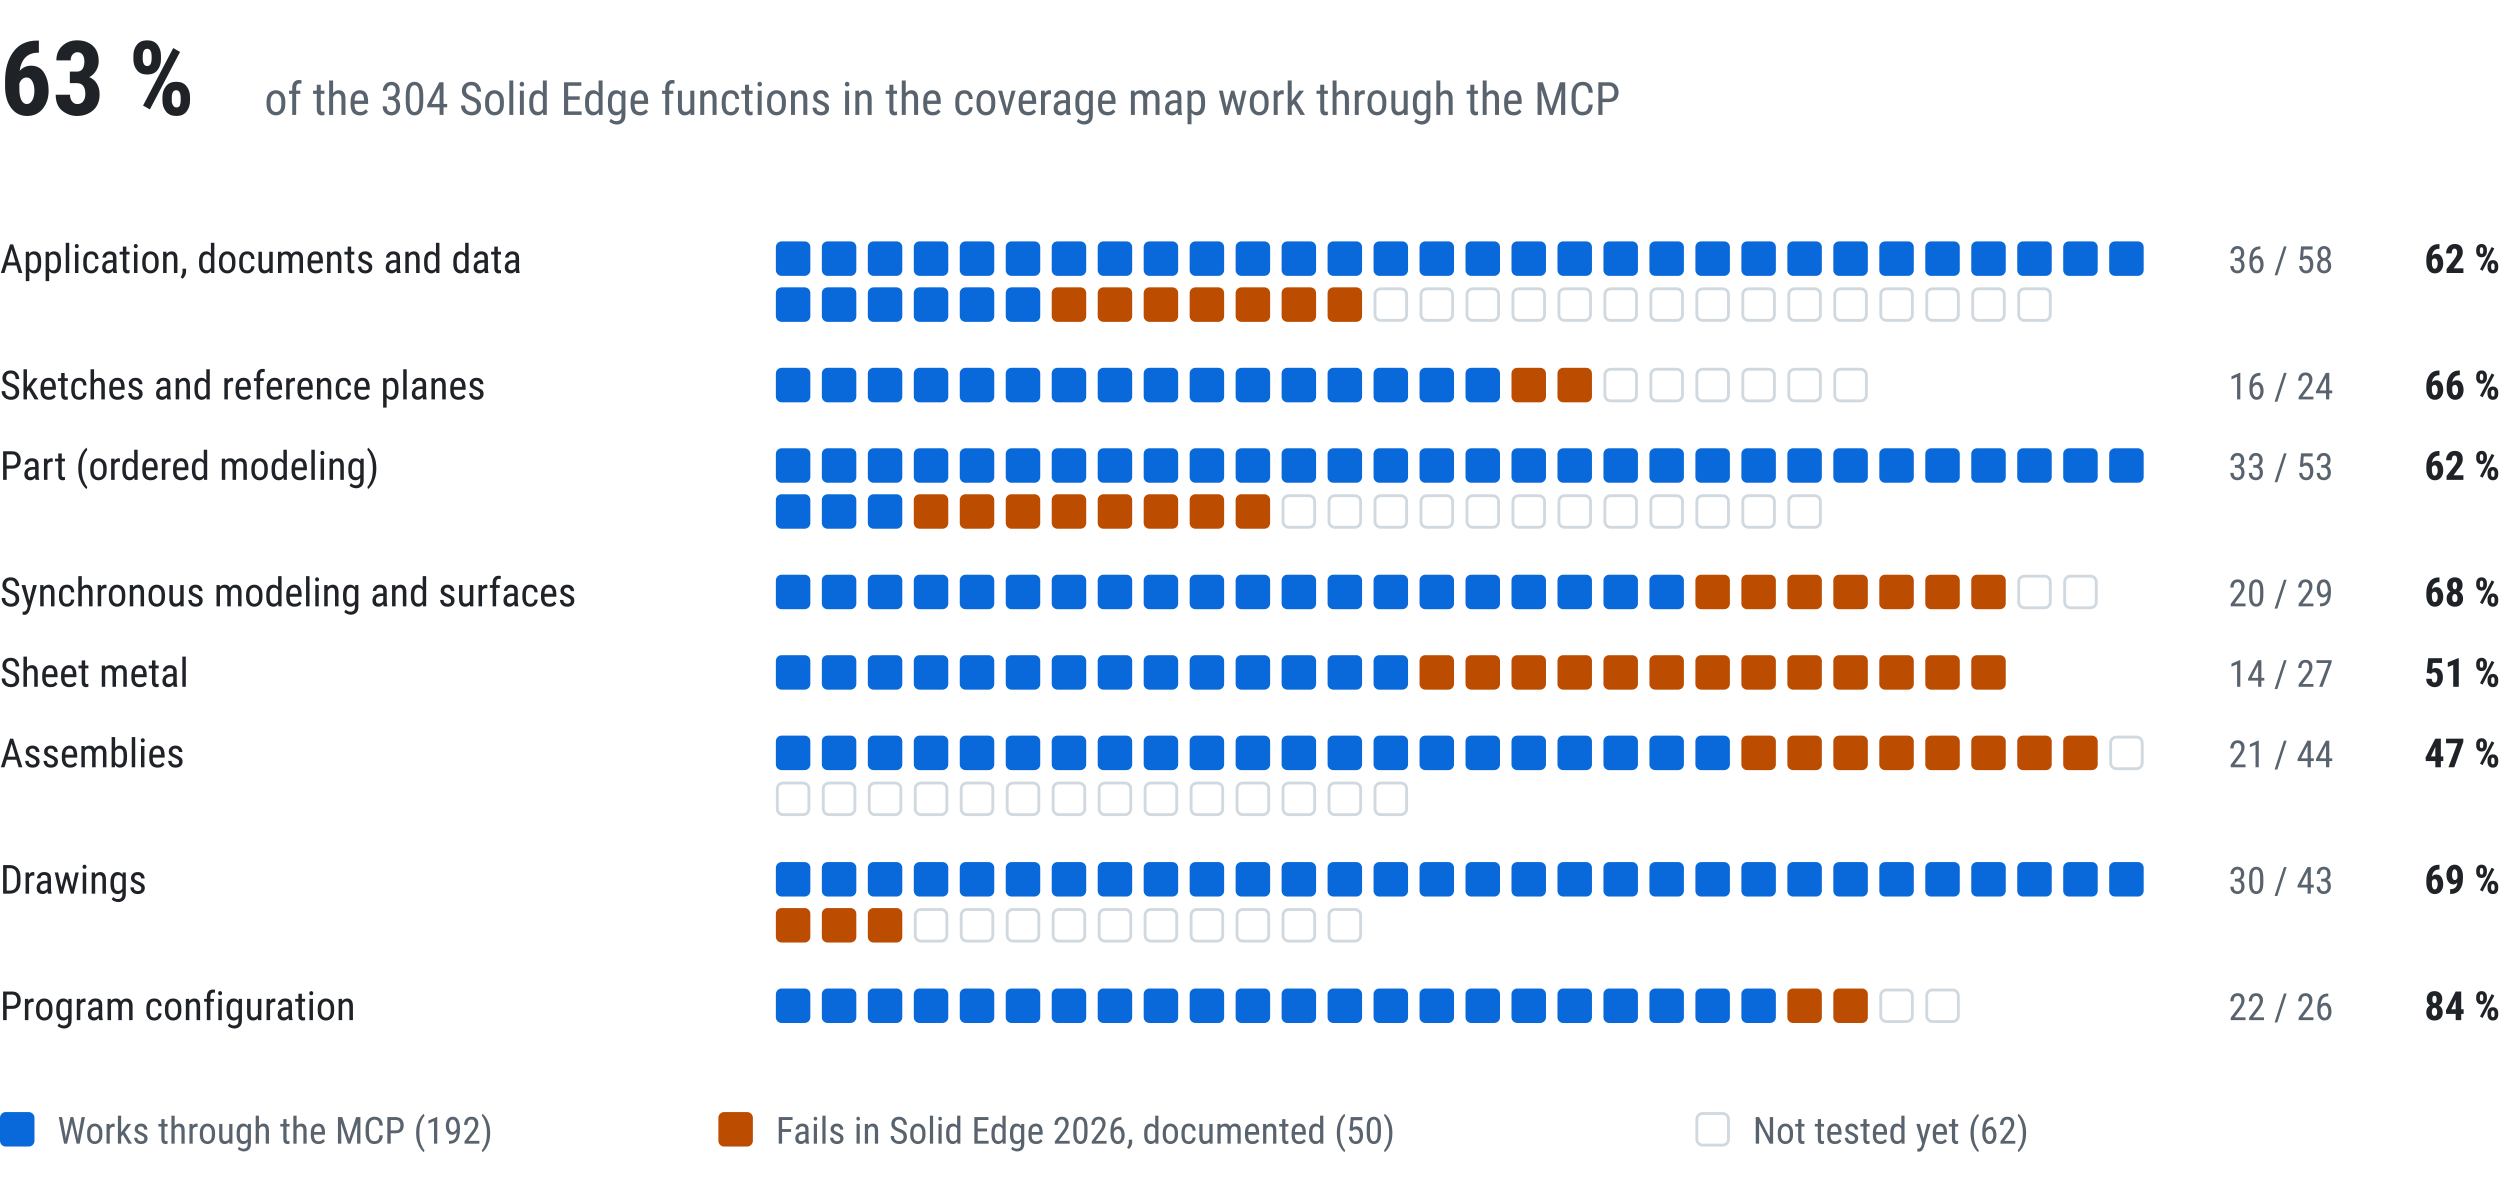
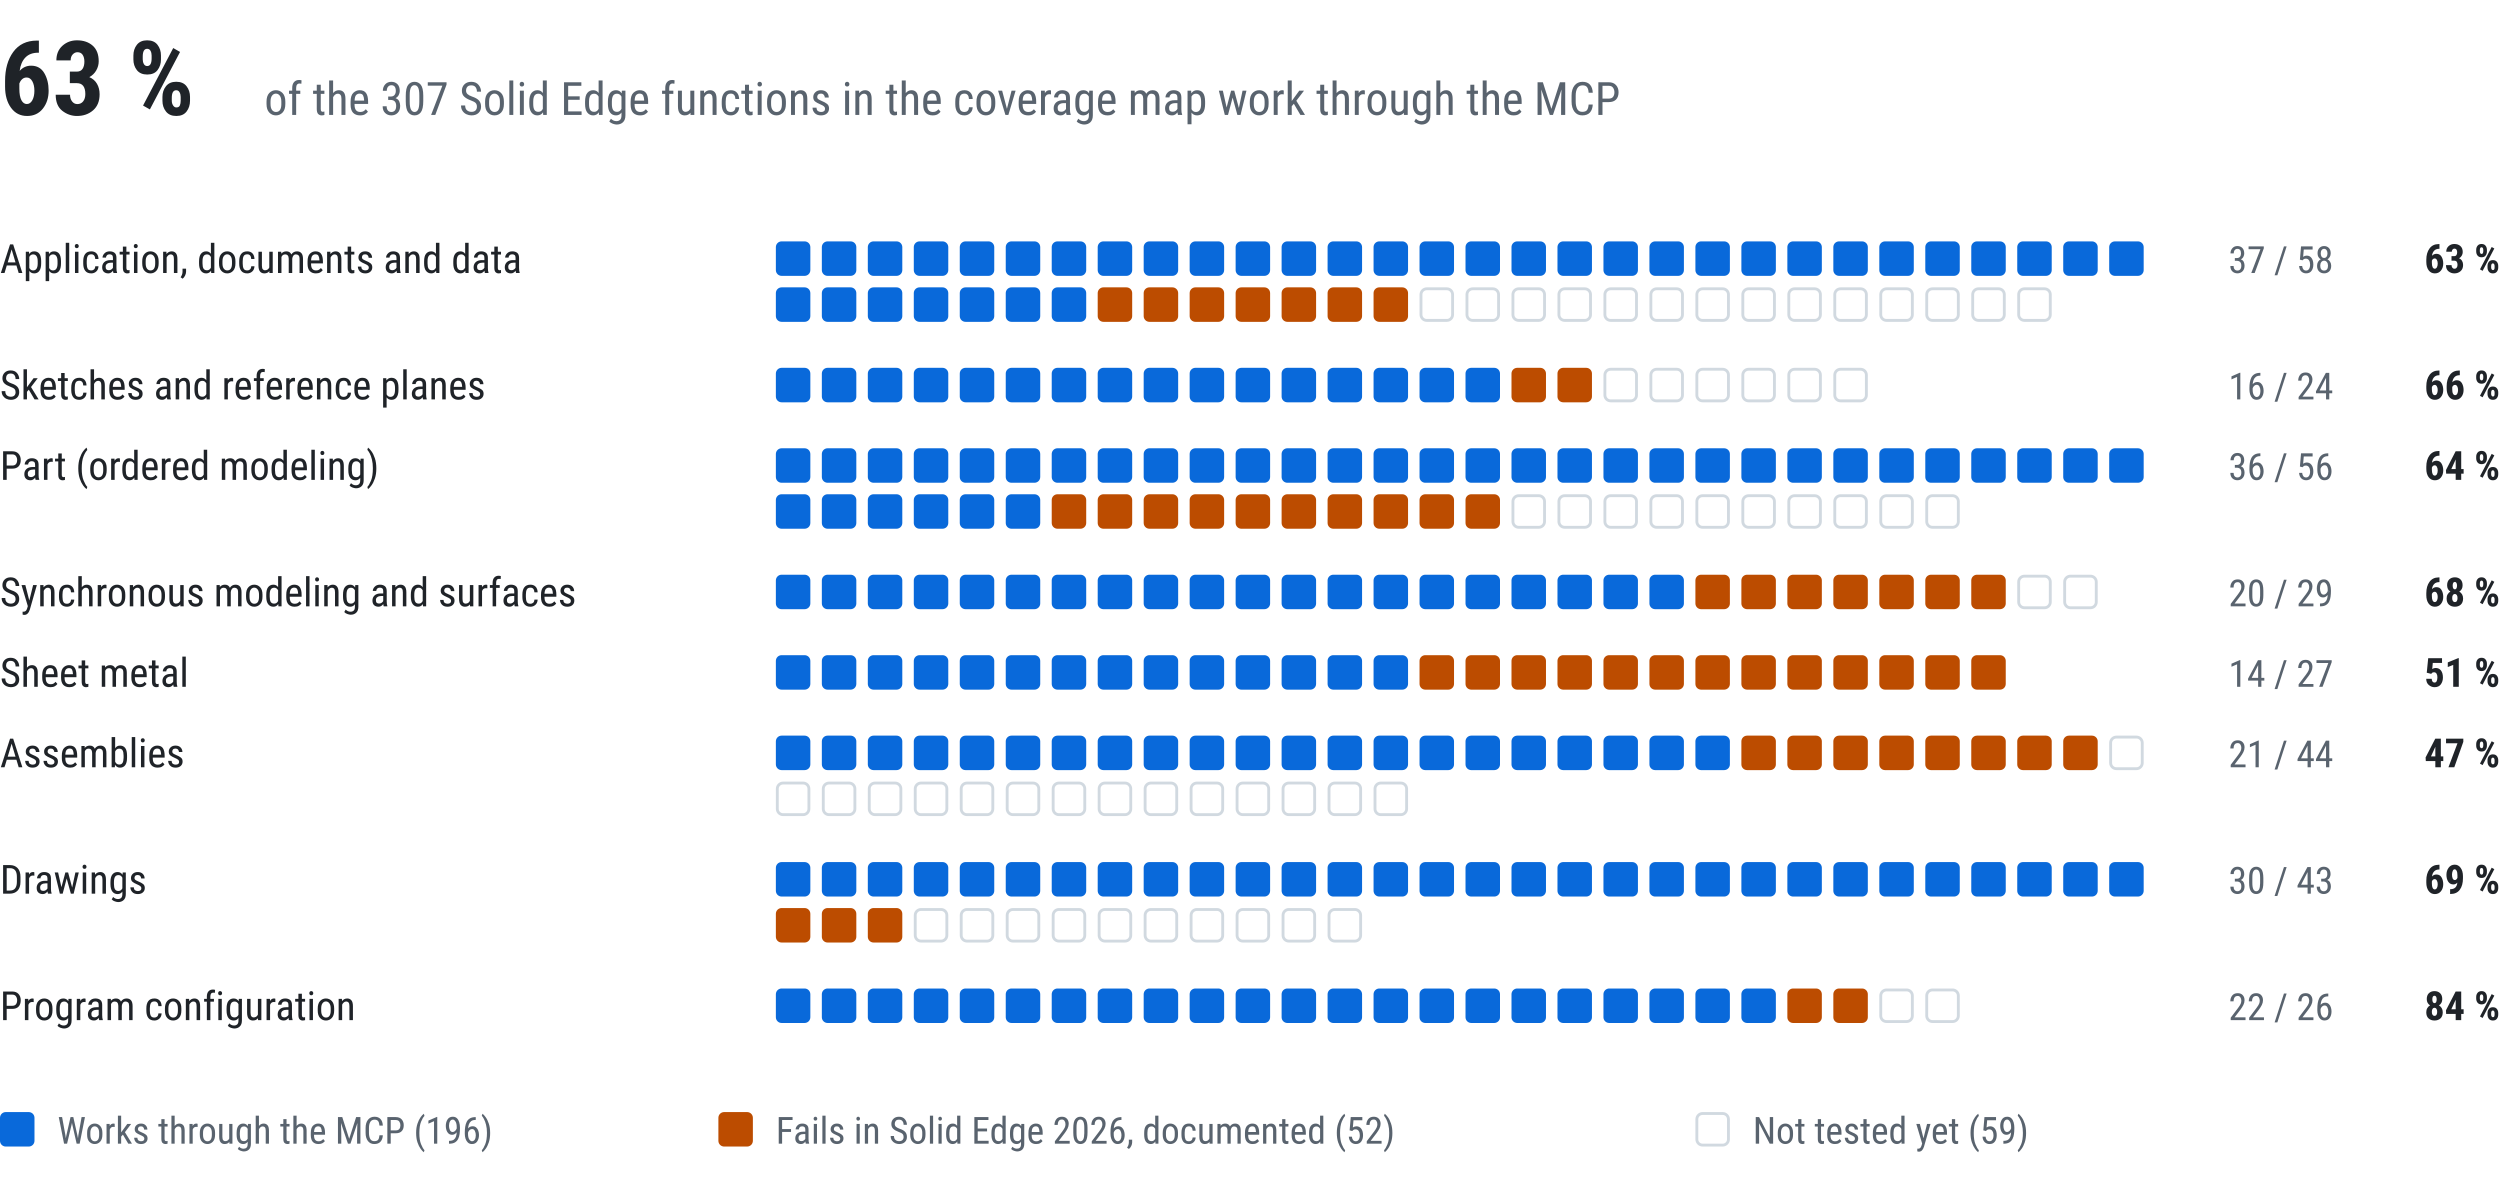
<svg xmlns="http://www.w3.org/2000/svg" width="870" height="410" viewBox="0 0 870 410" role="img" aria-labelledby="title desc">
  <g font-family="Bahnschrift, 'DIN Alternate', 'DIN 1451', D-DIN, Barlow, 'Roboto Condensed', 'Arial Narrow', sans-serif">
    <text x="0" y="40" font-size="36" font-weight="600" fill="#1f2328">63 %</text>
-     <text x="92" y="40" font-size="16" fill="#59636e">of the 304 Solid Edge functions in the coverage map work through the MCP</text>
+     <text x="92" y="40" font-size="16" fill="#59636e">of the 307 Solid Edge functions in the coverage map work through the MCP</text>
    <text x="0" y="95" font-size="14" fill="#1f2328">Application, documents and data</text>
    <rect x="270" y="84" width="12" height="12" rx="2" fill="#0969da" />
    <rect x="286" y="84" width="12" height="12" rx="2" fill="#0969da" />
    <rect x="302" y="84" width="12" height="12" rx="2" fill="#0969da" />
    <rect x="318" y="84" width="12" height="12" rx="2" fill="#0969da" />
    <rect x="334" y="84" width="12" height="12" rx="2" fill="#0969da" />
    <rect x="350" y="84" width="12" height="12" rx="2" fill="#0969da" />
    <rect x="366" y="84" width="12" height="12" rx="2" fill="#0969da" />
    <rect x="382" y="84" width="12" height="12" rx="2" fill="#0969da" />
    <rect x="398" y="84" width="12" height="12" rx="2" fill="#0969da" />
    <rect x="414" y="84" width="12" height="12" rx="2" fill="#0969da" />
    <rect x="430" y="84" width="12" height="12" rx="2" fill="#0969da" />
    <rect x="446" y="84" width="12" height="12" rx="2" fill="#0969da" />
    <rect x="462" y="84" width="12" height="12" rx="2" fill="#0969da" />
    <rect x="478" y="84" width="12" height="12" rx="2" fill="#0969da" />
    <rect x="494" y="84" width="12" height="12" rx="2" fill="#0969da" />
    <rect x="510" y="84" width="12" height="12" rx="2" fill="#0969da" />
    <rect x="526" y="84" width="12" height="12" rx="2" fill="#0969da" />
    <rect x="542" y="84" width="12" height="12" rx="2" fill="#0969da" />
    <rect x="558" y="84" width="12" height="12" rx="2" fill="#0969da" />
    <rect x="574" y="84" width="12" height="12" rx="2" fill="#0969da" />
    <rect x="590" y="84" width="12" height="12" rx="2" fill="#0969da" />
    <rect x="606" y="84" width="12" height="12" rx="2" fill="#0969da" />
    <rect x="622" y="84" width="12" height="12" rx="2" fill="#0969da" />
    <rect x="638" y="84" width="12" height="12" rx="2" fill="#0969da" />
    <rect x="654" y="84" width="12" height="12" rx="2" fill="#0969da" />
    <rect x="670" y="84" width="12" height="12" rx="2" fill="#0969da" />
    <rect x="686" y="84" width="12" height="12" rx="2" fill="#0969da" />
    <rect x="702" y="84" width="12" height="12" rx="2" fill="#0969da" />
    <rect x="718" y="84" width="12" height="12" rx="2" fill="#0969da" />
    <rect x="734" y="84" width="12" height="12" rx="2" fill="#0969da" />
    <rect x="270" y="100" width="12" height="12" rx="2" fill="#0969da" />
    <rect x="286" y="100" width="12" height="12" rx="2" fill="#0969da" />
    <rect x="302" y="100" width="12" height="12" rx="2" fill="#0969da" />
    <rect x="318" y="100" width="12" height="12" rx="2" fill="#0969da" />
    <rect x="334" y="100" width="12" height="12" rx="2" fill="#0969da" />
    <rect x="350" y="100" width="12" height="12" rx="2" fill="#0969da" />
-     <rect x="366" y="100" width="12" height="12" rx="2" fill="#bc4c00" />
+     <rect x="366" y="100" width="12" height="12" rx="2" fill="#0969da" />
    <rect x="382" y="100" width="12" height="12" rx="2" fill="#bc4c00" />
    <rect x="398" y="100" width="12" height="12" rx="2" fill="#bc4c00" />
    <rect x="414" y="100" width="12" height="12" rx="2" fill="#bc4c00" />
    <rect x="430" y="100" width="12" height="12" rx="2" fill="#bc4c00" />
    <rect x="446" y="100" width="12" height="12" rx="2" fill="#bc4c00" />
    <rect x="462" y="100" width="12" height="12" rx="2" fill="#bc4c00" />
-     <rect x="478.5" y="100.5" width="11" height="11" rx="2" fill="none" stroke="#d1d9e0" />
+     <rect x="478" y="100" width="12" height="12" rx="2" fill="#bc4c00" />
    <rect x="494.5" y="100.5" width="11" height="11" rx="2" fill="none" stroke="#d1d9e0" />
    <rect x="510.5" y="100.5" width="11" height="11" rx="2" fill="none" stroke="#d1d9e0" />
    <rect x="526.5" y="100.5" width="11" height="11" rx="2" fill="none" stroke="#d1d9e0" />
    <rect x="542.5" y="100.5" width="11" height="11" rx="2" fill="none" stroke="#d1d9e0" />
    <rect x="558.5" y="100.5" width="11" height="11" rx="2" fill="none" stroke="#d1d9e0" />
    <rect x="574.5" y="100.5" width="11" height="11" rx="2" fill="none" stroke="#d1d9e0" />
    <rect x="590.5" y="100.5" width="11" height="11" rx="2" fill="none" stroke="#d1d9e0" />
    <rect x="606.5" y="100.5" width="11" height="11" rx="2" fill="none" stroke="#d1d9e0" />
    <rect x="622.5" y="100.5" width="11" height="11" rx="2" fill="none" stroke="#d1d9e0" />
    <rect x="638.5" y="100.5" width="11" height="11" rx="2" fill="none" stroke="#d1d9e0" />
    <rect x="654.5" y="100.5" width="11" height="11" rx="2" fill="none" stroke="#d1d9e0" />
    <rect x="670.5" y="100.5" width="11" height="11" rx="2" fill="none" stroke="#d1d9e0" />
    <rect x="686.5" y="100.5" width="11" height="11" rx="2" fill="none" stroke="#d1d9e0" />
    <rect x="702.5" y="100.5" width="11" height="11" rx="2" fill="none" stroke="#d1d9e0" />
-     <text x="812" y="95" font-size="13" text-anchor="end" fill="#59636e">36 / 58</text>
-     <text x="870" y="95" font-size="14" font-weight="600" text-anchor="end" fill="#1f2328">62 %</text>
+     <text x="812" y="95" font-size="13" text-anchor="end" fill="#59636e">37 / 58</text>
+     <text x="870" y="95" font-size="14" font-weight="600" text-anchor="end" fill="#1f2328">63 %</text>
    <text x="0" y="139" font-size="14" fill="#1f2328">Sketches and reference planes</text>
    <rect x="270" y="128" width="12" height="12" rx="2" fill="#0969da" />
    <rect x="286" y="128" width="12" height="12" rx="2" fill="#0969da" />
    <rect x="302" y="128" width="12" height="12" rx="2" fill="#0969da" />
    <rect x="318" y="128" width="12" height="12" rx="2" fill="#0969da" />
    <rect x="334" y="128" width="12" height="12" rx="2" fill="#0969da" />
    <rect x="350" y="128" width="12" height="12" rx="2" fill="#0969da" />
    <rect x="366" y="128" width="12" height="12" rx="2" fill="#0969da" />
    <rect x="382" y="128" width="12" height="12" rx="2" fill="#0969da" />
    <rect x="398" y="128" width="12" height="12" rx="2" fill="#0969da" />
    <rect x="414" y="128" width="12" height="12" rx="2" fill="#0969da" />
    <rect x="430" y="128" width="12" height="12" rx="2" fill="#0969da" />
    <rect x="446" y="128" width="12" height="12" rx="2" fill="#0969da" />
    <rect x="462" y="128" width="12" height="12" rx="2" fill="#0969da" />
    <rect x="478" y="128" width="12" height="12" rx="2" fill="#0969da" />
    <rect x="494" y="128" width="12" height="12" rx="2" fill="#0969da" />
    <rect x="510" y="128" width="12" height="12" rx="2" fill="#0969da" />
    <rect x="526" y="128" width="12" height="12" rx="2" fill="#bc4c00" />
    <rect x="542" y="128" width="12" height="12" rx="2" fill="#bc4c00" />
    <rect x="558.5" y="128.5" width="11" height="11" rx="2" fill="none" stroke="#d1d9e0" />
    <rect x="574.5" y="128.5" width="11" height="11" rx="2" fill="none" stroke="#d1d9e0" />
    <rect x="590.5" y="128.5" width="11" height="11" rx="2" fill="none" stroke="#d1d9e0" />
    <rect x="606.5" y="128.5" width="11" height="11" rx="2" fill="none" stroke="#d1d9e0" />
    <rect x="622.5" y="128.5" width="11" height="11" rx="2" fill="none" stroke="#d1d9e0" />
    <rect x="638.5" y="128.5" width="11" height="11" rx="2" fill="none" stroke="#d1d9e0" />
    <text x="812" y="139" font-size="13" text-anchor="end" fill="#59636e">16 / 24</text>
    <text x="870" y="139" font-size="14" font-weight="600" text-anchor="end" fill="#1f2328">66 %</text>
    <text x="0" y="167" font-size="14" fill="#1f2328">Part (ordered modeling)</text>
    <rect x="270" y="156" width="12" height="12" rx="2" fill="#0969da" />
    <rect x="286" y="156" width="12" height="12" rx="2" fill="#0969da" />
    <rect x="302" y="156" width="12" height="12" rx="2" fill="#0969da" />
    <rect x="318" y="156" width="12" height="12" rx="2" fill="#0969da" />
    <rect x="334" y="156" width="12" height="12" rx="2" fill="#0969da" />
    <rect x="350" y="156" width="12" height="12" rx="2" fill="#0969da" />
    <rect x="366" y="156" width="12" height="12" rx="2" fill="#0969da" />
    <rect x="382" y="156" width="12" height="12" rx="2" fill="#0969da" />
    <rect x="398" y="156" width="12" height="12" rx="2" fill="#0969da" />
    <rect x="414" y="156" width="12" height="12" rx="2" fill="#0969da" />
    <rect x="430" y="156" width="12" height="12" rx="2" fill="#0969da" />
    <rect x="446" y="156" width="12" height="12" rx="2" fill="#0969da" />
    <rect x="462" y="156" width="12" height="12" rx="2" fill="#0969da" />
    <rect x="478" y="156" width="12" height="12" rx="2" fill="#0969da" />
    <rect x="494" y="156" width="12" height="12" rx="2" fill="#0969da" />
    <rect x="510" y="156" width="12" height="12" rx="2" fill="#0969da" />
    <rect x="526" y="156" width="12" height="12" rx="2" fill="#0969da" />
    <rect x="542" y="156" width="12" height="12" rx="2" fill="#0969da" />
    <rect x="558" y="156" width="12" height="12" rx="2" fill="#0969da" />
    <rect x="574" y="156" width="12" height="12" rx="2" fill="#0969da" />
    <rect x="590" y="156" width="12" height="12" rx="2" fill="#0969da" />
    <rect x="606" y="156" width="12" height="12" rx="2" fill="#0969da" />
    <rect x="622" y="156" width="12" height="12" rx="2" fill="#0969da" />
    <rect x="638" y="156" width="12" height="12" rx="2" fill="#0969da" />
    <rect x="654" y="156" width="12" height="12" rx="2" fill="#0969da" />
    <rect x="670" y="156" width="12" height="12" rx="2" fill="#0969da" />
    <rect x="686" y="156" width="12" height="12" rx="2" fill="#0969da" />
    <rect x="702" y="156" width="12" height="12" rx="2" fill="#0969da" />
    <rect x="718" y="156" width="12" height="12" rx="2" fill="#0969da" />
    <rect x="734" y="156" width="12" height="12" rx="2" fill="#0969da" />
    <rect x="270" y="172" width="12" height="12" rx="2" fill="#0969da" />
    <rect x="286" y="172" width="12" height="12" rx="2" fill="#0969da" />
    <rect x="302" y="172" width="12" height="12" rx="2" fill="#0969da" />
-     <rect x="318" y="172" width="12" height="12" rx="2" fill="#bc4c00" />
-     <rect x="334" y="172" width="12" height="12" rx="2" fill="#bc4c00" />
-     <rect x="350" y="172" width="12" height="12" rx="2" fill="#bc4c00" />
+     <rect x="318" y="172" width="12" height="12" rx="2" fill="#0969da" />
+     <rect x="334" y="172" width="12" height="12" rx="2" fill="#0969da" />
+     <rect x="350" y="172" width="12" height="12" rx="2" fill="#0969da" />
    <rect x="366" y="172" width="12" height="12" rx="2" fill="#bc4c00" />
    <rect x="382" y="172" width="12" height="12" rx="2" fill="#bc4c00" />
    <rect x="398" y="172" width="12" height="12" rx="2" fill="#bc4c00" />
    <rect x="414" y="172" width="12" height="12" rx="2" fill="#bc4c00" />
    <rect x="430" y="172" width="12" height="12" rx="2" fill="#bc4c00" />
-     <rect x="446.5" y="172.5" width="11" height="11" rx="2" fill="none" stroke="#d1d9e0" />
-     <rect x="462.5" y="172.5" width="11" height="11" rx="2" fill="none" stroke="#d1d9e0" />
-     <rect x="478.5" y="172.5" width="11" height="11" rx="2" fill="none" stroke="#d1d9e0" />
-     <rect x="494.5" y="172.5" width="11" height="11" rx="2" fill="none" stroke="#d1d9e0" />
-     <rect x="510.5" y="172.5" width="11" height="11" rx="2" fill="none" stroke="#d1d9e0" />
+     <rect x="446" y="172" width="12" height="12" rx="2" fill="#bc4c00" />
+     <rect x="462" y="172" width="12" height="12" rx="2" fill="#bc4c00" />
+     <rect x="478" y="172" width="12" height="12" rx="2" fill="#bc4c00" />
+     <rect x="494" y="172" width="12" height="12" rx="2" fill="#bc4c00" />
+     <rect x="510" y="172" width="12" height="12" rx="2" fill="#bc4c00" />
    <rect x="526.5" y="172.5" width="11" height="11" rx="2" fill="none" stroke="#d1d9e0" />
    <rect x="542.5" y="172.5" width="11" height="11" rx="2" fill="none" stroke="#d1d9e0" />
    <rect x="558.5" y="172.5" width="11" height="11" rx="2" fill="none" stroke="#d1d9e0" />
    <rect x="574.5" y="172.5" width="11" height="11" rx="2" fill="none" stroke="#d1d9e0" />
    <rect x="590.5" y="172.5" width="11" height="11" rx="2" fill="none" stroke="#d1d9e0" />
    <rect x="606.5" y="172.5" width="11" height="11" rx="2" fill="none" stroke="#d1d9e0" />
    <rect x="622.5" y="172.5" width="11" height="11" rx="2" fill="none" stroke="#d1d9e0" />
-     <text x="812" y="167" font-size="13" text-anchor="end" fill="#59636e">33 / 53</text>
-     <text x="870" y="167" font-size="14" font-weight="600" text-anchor="end" fill="#1f2328">62 %</text>
+     <rect x="638.5" y="172.5" width="11" height="11" rx="2" fill="none" stroke="#d1d9e0" />
+     <rect x="654.5" y="172.5" width="11" height="11" rx="2" fill="none" stroke="#d1d9e0" />
+     <rect x="670.5" y="172.5" width="11" height="11" rx="2" fill="none" stroke="#d1d9e0" />
+     <text x="812" y="167" font-size="13" text-anchor="end" fill="#59636e">36 / 56</text>
+     <text x="870" y="167" font-size="14" font-weight="600" text-anchor="end" fill="#1f2328">64 %</text>
    <text x="0" y="211" font-size="14" fill="#1f2328">Synchronous modeling and surfaces</text>
    <rect x="270" y="200" width="12" height="12" rx="2" fill="#0969da" />
    <rect x="286" y="200" width="12" height="12" rx="2" fill="#0969da" />
    <rect x="302" y="200" width="12" height="12" rx="2" fill="#0969da" />
    <rect x="318" y="200" width="12" height="12" rx="2" fill="#0969da" />
    <rect x="334" y="200" width="12" height="12" rx="2" fill="#0969da" />
    <rect x="350" y="200" width="12" height="12" rx="2" fill="#0969da" />
    <rect x="366" y="200" width="12" height="12" rx="2" fill="#0969da" />
    <rect x="382" y="200" width="12" height="12" rx="2" fill="#0969da" />
    <rect x="398" y="200" width="12" height="12" rx="2" fill="#0969da" />
    <rect x="414" y="200" width="12" height="12" rx="2" fill="#0969da" />
    <rect x="430" y="200" width="12" height="12" rx="2" fill="#0969da" />
    <rect x="446" y="200" width="12" height="12" rx="2" fill="#0969da" />
    <rect x="462" y="200" width="12" height="12" rx="2" fill="#0969da" />
    <rect x="478" y="200" width="12" height="12" rx="2" fill="#0969da" />
    <rect x="494" y="200" width="12" height="12" rx="2" fill="#0969da" />
    <rect x="510" y="200" width="12" height="12" rx="2" fill="#0969da" />
    <rect x="526" y="200" width="12" height="12" rx="2" fill="#0969da" />
    <rect x="542" y="200" width="12" height="12" rx="2" fill="#0969da" />
    <rect x="558" y="200" width="12" height="12" rx="2" fill="#0969da" />
    <rect x="574" y="200" width="12" height="12" rx="2" fill="#0969da" />
    <rect x="590" y="200" width="12" height="12" rx="2" fill="#bc4c00" />
    <rect x="606" y="200" width="12" height="12" rx="2" fill="#bc4c00" />
    <rect x="622" y="200" width="12" height="12" rx="2" fill="#bc4c00" />
    <rect x="638" y="200" width="12" height="12" rx="2" fill="#bc4c00" />
    <rect x="654" y="200" width="12" height="12" rx="2" fill="#bc4c00" />
    <rect x="670" y="200" width="12" height="12" rx="2" fill="#bc4c00" />
    <rect x="686" y="200" width="12" height="12" rx="2" fill="#bc4c00" />
    <rect x="702.5" y="200.5" width="11" height="11" rx="2" fill="none" stroke="#d1d9e0" />
    <rect x="718.5" y="200.5" width="11" height="11" rx="2" fill="none" stroke="#d1d9e0" />
    <text x="812" y="211" font-size="13" text-anchor="end" fill="#59636e">20 / 29</text>
    <text x="870" y="211" font-size="14" font-weight="600" text-anchor="end" fill="#1f2328">68 %</text>
    <text x="0" y="239" font-size="14" fill="#1f2328">Sheet metal</text>
    <rect x="270" y="228" width="12" height="12" rx="2" fill="#0969da" />
    <rect x="286" y="228" width="12" height="12" rx="2" fill="#0969da" />
    <rect x="302" y="228" width="12" height="12" rx="2" fill="#0969da" />
    <rect x="318" y="228" width="12" height="12" rx="2" fill="#0969da" />
    <rect x="334" y="228" width="12" height="12" rx="2" fill="#0969da" />
    <rect x="350" y="228" width="12" height="12" rx="2" fill="#0969da" />
    <rect x="366" y="228" width="12" height="12" rx="2" fill="#0969da" />
    <rect x="382" y="228" width="12" height="12" rx="2" fill="#0969da" />
    <rect x="398" y="228" width="12" height="12" rx="2" fill="#0969da" />
    <rect x="414" y="228" width="12" height="12" rx="2" fill="#0969da" />
    <rect x="430" y="228" width="12" height="12" rx="2" fill="#0969da" />
    <rect x="446" y="228" width="12" height="12" rx="2" fill="#0969da" />
    <rect x="462" y="228" width="12" height="12" rx="2" fill="#0969da" />
    <rect x="478" y="228" width="12" height="12" rx="2" fill="#0969da" />
    <rect x="494" y="228" width="12" height="12" rx="2" fill="#bc4c00" />
    <rect x="510" y="228" width="12" height="12" rx="2" fill="#bc4c00" />
    <rect x="526" y="228" width="12" height="12" rx="2" fill="#bc4c00" />
    <rect x="542" y="228" width="12" height="12" rx="2" fill="#bc4c00" />
    <rect x="558" y="228" width="12" height="12" rx="2" fill="#bc4c00" />
    <rect x="574" y="228" width="12" height="12" rx="2" fill="#bc4c00" />
    <rect x="590" y="228" width="12" height="12" rx="2" fill="#bc4c00" />
    <rect x="606" y="228" width="12" height="12" rx="2" fill="#bc4c00" />
    <rect x="622" y="228" width="12" height="12" rx="2" fill="#bc4c00" />
    <rect x="638" y="228" width="12" height="12" rx="2" fill="#bc4c00" />
    <rect x="654" y="228" width="12" height="12" rx="2" fill="#bc4c00" />
    <rect x="670" y="228" width="12" height="12" rx="2" fill="#bc4c00" />
    <rect x="686" y="228" width="12" height="12" rx="2" fill="#bc4c00" />
    <text x="812" y="239" font-size="13" text-anchor="end" fill="#59636e">14 / 27</text>
    <text x="870" y="239" font-size="14" font-weight="600" text-anchor="end" fill="#1f2328">51 %</text>
    <text x="0" y="267" font-size="14" fill="#1f2328">Assemblies</text>
    <rect x="270" y="256" width="12" height="12" rx="2" fill="#0969da" />
    <rect x="286" y="256" width="12" height="12" rx="2" fill="#0969da" />
    <rect x="302" y="256" width="12" height="12" rx="2" fill="#0969da" />
    <rect x="318" y="256" width="12" height="12" rx="2" fill="#0969da" />
    <rect x="334" y="256" width="12" height="12" rx="2" fill="#0969da" />
    <rect x="350" y="256" width="12" height="12" rx="2" fill="#0969da" />
    <rect x="366" y="256" width="12" height="12" rx="2" fill="#0969da" />
    <rect x="382" y="256" width="12" height="12" rx="2" fill="#0969da" />
    <rect x="398" y="256" width="12" height="12" rx="2" fill="#0969da" />
    <rect x="414" y="256" width="12" height="12" rx="2" fill="#0969da" />
    <rect x="430" y="256" width="12" height="12" rx="2" fill="#0969da" />
    <rect x="446" y="256" width="12" height="12" rx="2" fill="#0969da" />
    <rect x="462" y="256" width="12" height="12" rx="2" fill="#0969da" />
    <rect x="478" y="256" width="12" height="12" rx="2" fill="#0969da" />
    <rect x="494" y="256" width="12" height="12" rx="2" fill="#0969da" />
    <rect x="510" y="256" width="12" height="12" rx="2" fill="#0969da" />
    <rect x="526" y="256" width="12" height="12" rx="2" fill="#0969da" />
    <rect x="542" y="256" width="12" height="12" rx="2" fill="#0969da" />
    <rect x="558" y="256" width="12" height="12" rx="2" fill="#0969da" />
    <rect x="574" y="256" width="12" height="12" rx="2" fill="#0969da" />
    <rect x="590" y="256" width="12" height="12" rx="2" fill="#0969da" />
    <rect x="606" y="256" width="12" height="12" rx="2" fill="#bc4c00" />
    <rect x="622" y="256" width="12" height="12" rx="2" fill="#bc4c00" />
    <rect x="638" y="256" width="12" height="12" rx="2" fill="#bc4c00" />
    <rect x="654" y="256" width="12" height="12" rx="2" fill="#bc4c00" />
    <rect x="670" y="256" width="12" height="12" rx="2" fill="#bc4c00" />
    <rect x="686" y="256" width="12" height="12" rx="2" fill="#bc4c00" />
    <rect x="702" y="256" width="12" height="12" rx="2" fill="#bc4c00" />
    <rect x="718" y="256" width="12" height="12" rx="2" fill="#bc4c00" />
    <rect x="734.5" y="256.5" width="11" height="11" rx="2" fill="none" stroke="#d1d9e0" />
    <rect x="270.5" y="272.5" width="11" height="11" rx="2" fill="none" stroke="#d1d9e0" />
    <rect x="286.5" y="272.5" width="11" height="11" rx="2" fill="none" stroke="#d1d9e0" />
    <rect x="302.5" y="272.5" width="11" height="11" rx="2" fill="none" stroke="#d1d9e0" />
    <rect x="318.5" y="272.5" width="11" height="11" rx="2" fill="none" stroke="#d1d9e0" />
    <rect x="334.5" y="272.5" width="11" height="11" rx="2" fill="none" stroke="#d1d9e0" />
    <rect x="350.5" y="272.5" width="11" height="11" rx="2" fill="none" stroke="#d1d9e0" />
    <rect x="366.5" y="272.5" width="11" height="11" rx="2" fill="none" stroke="#d1d9e0" />
    <rect x="382.5" y="272.5" width="11" height="11" rx="2" fill="none" stroke="#d1d9e0" />
    <rect x="398.5" y="272.5" width="11" height="11" rx="2" fill="none" stroke="#d1d9e0" />
    <rect x="414.5" y="272.5" width="11" height="11" rx="2" fill="none" stroke="#d1d9e0" />
    <rect x="430.5" y="272.5" width="11" height="11" rx="2" fill="none" stroke="#d1d9e0" />
    <rect x="446.5" y="272.5" width="11" height="11" rx="2" fill="none" stroke="#d1d9e0" />
    <rect x="462.5" y="272.5" width="11" height="11" rx="2" fill="none" stroke="#d1d9e0" />
    <rect x="478.5" y="272.5" width="11" height="11" rx="2" fill="none" stroke="#d1d9e0" />
    <text x="812" y="267" font-size="13" text-anchor="end" fill="#59636e">21 / 44</text>
    <text x="870" y="267" font-size="14" font-weight="600" text-anchor="end" fill="#1f2328">47 %</text>
    <text x="0" y="311" font-size="14" fill="#1f2328">Drawings</text>
    <rect x="270" y="300" width="12" height="12" rx="2" fill="#0969da" />
    <rect x="286" y="300" width="12" height="12" rx="2" fill="#0969da" />
    <rect x="302" y="300" width="12" height="12" rx="2" fill="#0969da" />
    <rect x="318" y="300" width="12" height="12" rx="2" fill="#0969da" />
    <rect x="334" y="300" width="12" height="12" rx="2" fill="#0969da" />
    <rect x="350" y="300" width="12" height="12" rx="2" fill="#0969da" />
    <rect x="366" y="300" width="12" height="12" rx="2" fill="#0969da" />
    <rect x="382" y="300" width="12" height="12" rx="2" fill="#0969da" />
    <rect x="398" y="300" width="12" height="12" rx="2" fill="#0969da" />
    <rect x="414" y="300" width="12" height="12" rx="2" fill="#0969da" />
    <rect x="430" y="300" width="12" height="12" rx="2" fill="#0969da" />
    <rect x="446" y="300" width="12" height="12" rx="2" fill="#0969da" />
    <rect x="462" y="300" width="12" height="12" rx="2" fill="#0969da" />
    <rect x="478" y="300" width="12" height="12" rx="2" fill="#0969da" />
    <rect x="494" y="300" width="12" height="12" rx="2" fill="#0969da" />
    <rect x="510" y="300" width="12" height="12" rx="2" fill="#0969da" />
    <rect x="526" y="300" width="12" height="12" rx="2" fill="#0969da" />
    <rect x="542" y="300" width="12" height="12" rx="2" fill="#0969da" />
    <rect x="558" y="300" width="12" height="12" rx="2" fill="#0969da" />
    <rect x="574" y="300" width="12" height="12" rx="2" fill="#0969da" />
    <rect x="590" y="300" width="12" height="12" rx="2" fill="#0969da" />
    <rect x="606" y="300" width="12" height="12" rx="2" fill="#0969da" />
    <rect x="622" y="300" width="12" height="12" rx="2" fill="#0969da" />
    <rect x="638" y="300" width="12" height="12" rx="2" fill="#0969da" />
    <rect x="654" y="300" width="12" height="12" rx="2" fill="#0969da" />
    <rect x="670" y="300" width="12" height="12" rx="2" fill="#0969da" />
    <rect x="686" y="300" width="12" height="12" rx="2" fill="#0969da" />
    <rect x="702" y="300" width="12" height="12" rx="2" fill="#0969da" />
    <rect x="718" y="300" width="12" height="12" rx="2" fill="#0969da" />
    <rect x="734" y="300" width="12" height="12" rx="2" fill="#0969da" />
    <rect x="270" y="316" width="12" height="12" rx="2" fill="#bc4c00" />
    <rect x="286" y="316" width="12" height="12" rx="2" fill="#bc4c00" />
    <rect x="302" y="316" width="12" height="12" rx="2" fill="#bc4c00" />
    <rect x="318.5" y="316.5" width="11" height="11" rx="2" fill="none" stroke="#d1d9e0" />
    <rect x="334.5" y="316.5" width="11" height="11" rx="2" fill="none" stroke="#d1d9e0" />
    <rect x="350.5" y="316.5" width="11" height="11" rx="2" fill="none" stroke="#d1d9e0" />
    <rect x="366.5" y="316.5" width="11" height="11" rx="2" fill="none" stroke="#d1d9e0" />
    <rect x="382.5" y="316.5" width="11" height="11" rx="2" fill="none" stroke="#d1d9e0" />
    <rect x="398.5" y="316.5" width="11" height="11" rx="2" fill="none" stroke="#d1d9e0" />
    <rect x="414.5" y="316.5" width="11" height="11" rx="2" fill="none" stroke="#d1d9e0" />
    <rect x="430.5" y="316.5" width="11" height="11" rx="2" fill="none" stroke="#d1d9e0" />
    <rect x="446.5" y="316.5" width="11" height="11" rx="2" fill="none" stroke="#d1d9e0" />
    <rect x="462.5" y="316.5" width="11" height="11" rx="2" fill="none" stroke="#d1d9e0" />
    <text x="812" y="311" font-size="13" text-anchor="end" fill="#59636e">30 / 43</text>
    <text x="870" y="311" font-size="14" font-weight="600" text-anchor="end" fill="#1f2328">69 %</text>
    <text x="0" y="355" font-size="14" fill="#1f2328">Program configuration</text>
    <rect x="270" y="344" width="12" height="12" rx="2" fill="#0969da" />
    <rect x="286" y="344" width="12" height="12" rx="2" fill="#0969da" />
    <rect x="302" y="344" width="12" height="12" rx="2" fill="#0969da" />
    <rect x="318" y="344" width="12" height="12" rx="2" fill="#0969da" />
    <rect x="334" y="344" width="12" height="12" rx="2" fill="#0969da" />
    <rect x="350" y="344" width="12" height="12" rx="2" fill="#0969da" />
    <rect x="366" y="344" width="12" height="12" rx="2" fill="#0969da" />
    <rect x="382" y="344" width="12" height="12" rx="2" fill="#0969da" />
    <rect x="398" y="344" width="12" height="12" rx="2" fill="#0969da" />
    <rect x="414" y="344" width="12" height="12" rx="2" fill="#0969da" />
    <rect x="430" y="344" width="12" height="12" rx="2" fill="#0969da" />
    <rect x="446" y="344" width="12" height="12" rx="2" fill="#0969da" />
    <rect x="462" y="344" width="12" height="12" rx="2" fill="#0969da" />
    <rect x="478" y="344" width="12" height="12" rx="2" fill="#0969da" />
    <rect x="494" y="344" width="12" height="12" rx="2" fill="#0969da" />
    <rect x="510" y="344" width="12" height="12" rx="2" fill="#0969da" />
    <rect x="526" y="344" width="12" height="12" rx="2" fill="#0969da" />
    <rect x="542" y="344" width="12" height="12" rx="2" fill="#0969da" />
    <rect x="558" y="344" width="12" height="12" rx="2" fill="#0969da" />
    <rect x="574" y="344" width="12" height="12" rx="2" fill="#0969da" />
    <rect x="590" y="344" width="12" height="12" rx="2" fill="#0969da" />
    <rect x="606" y="344" width="12" height="12" rx="2" fill="#0969da" />
    <rect x="622" y="344" width="12" height="12" rx="2" fill="#bc4c00" />
    <rect x="638" y="344" width="12" height="12" rx="2" fill="#bc4c00" />
    <rect x="654.5" y="344.5" width="11" height="11" rx="2" fill="none" stroke="#d1d9e0" />
    <rect x="670.5" y="344.5" width="11" height="11" rx="2" fill="none" stroke="#d1d9e0" />
    <text x="812" y="355" font-size="13" text-anchor="end" fill="#59636e">22 / 26</text>
    <text x="870" y="355" font-size="14" font-weight="600" text-anchor="end" fill="#1f2328">84 %</text>
    <rect x="0" y="387" width="12" height="12" rx="2" fill="#0969da" />
-     <text x="20" y="398" font-size="13" fill="#59636e">Works through the MCP (192)</text>
+     <text x="20" y="398" font-size="13" fill="#59636e">Works through the MCP (196)</text>
    <rect x="250" y="387" width="12" height="12" rx="2" fill="#bc4c00" />
-     <text x="270" y="398" font-size="13" fill="#59636e">Fails in Solid Edge 2026, documented (50)</text>
+     <text x="270" y="398" font-size="13" fill="#59636e">Fails in Solid Edge 2026, documented (52)</text>
    <rect x="590.5" y="387.5" width="11" height="11" rx="2" fill="none" stroke="#d1d9e0" />
-     <text x="610" y="398" font-size="13" fill="#59636e">Not tested yet (62)</text>
+     <text x="610" y="398" font-size="13" fill="#59636e">Not tested yet (59)</text>
  </g>
</svg>
